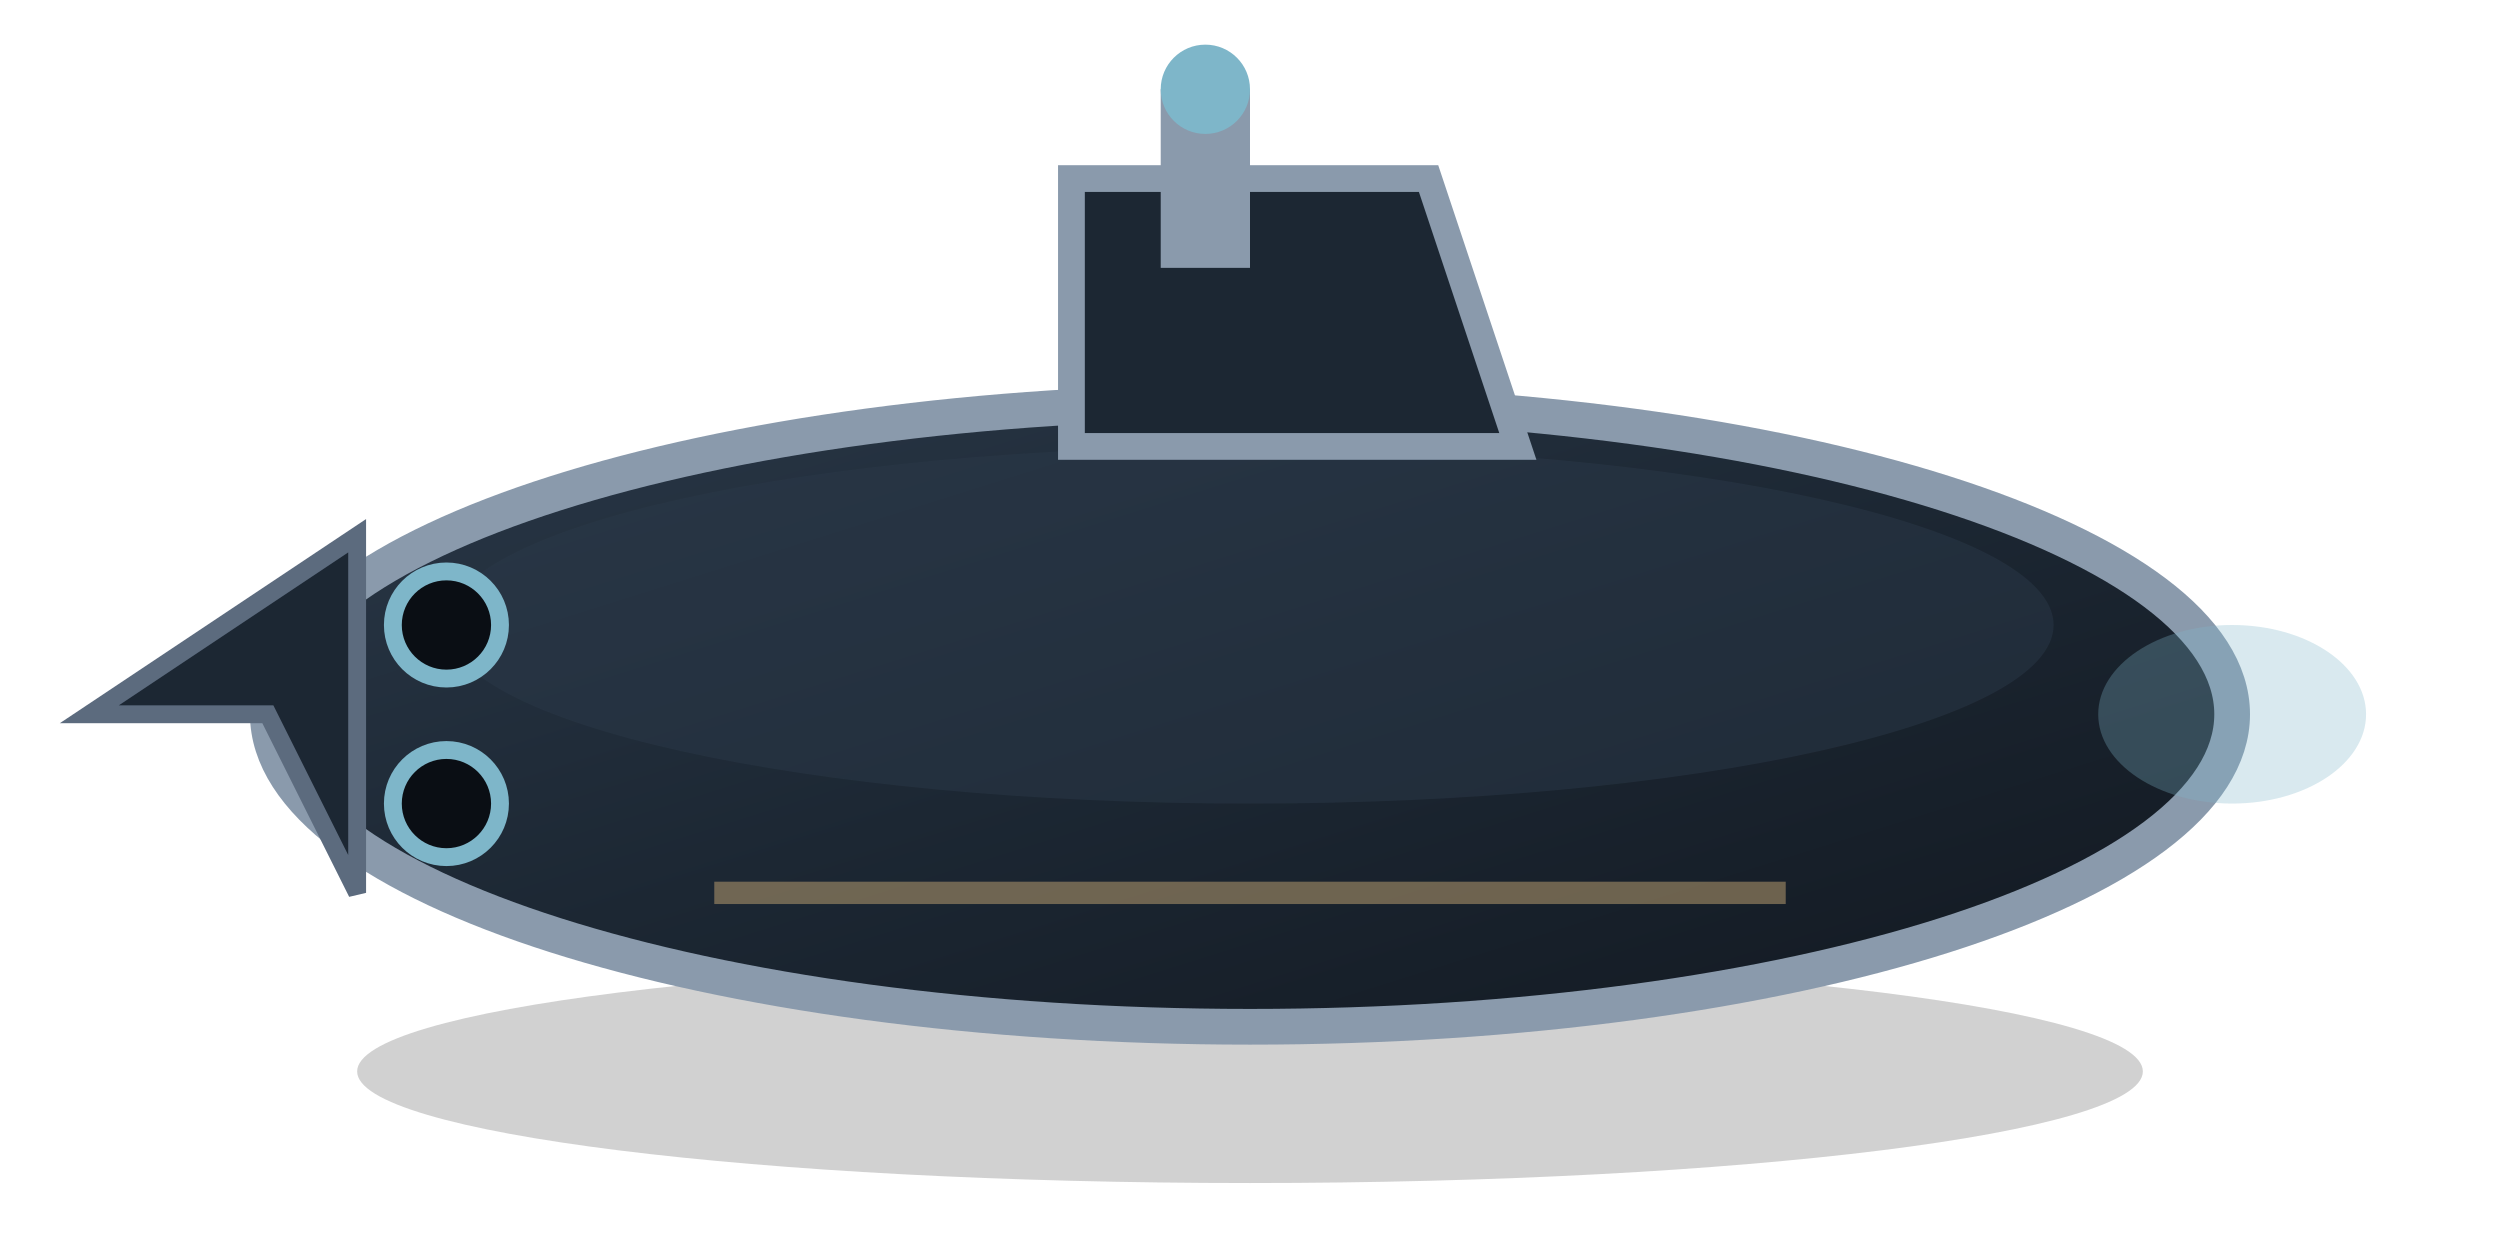
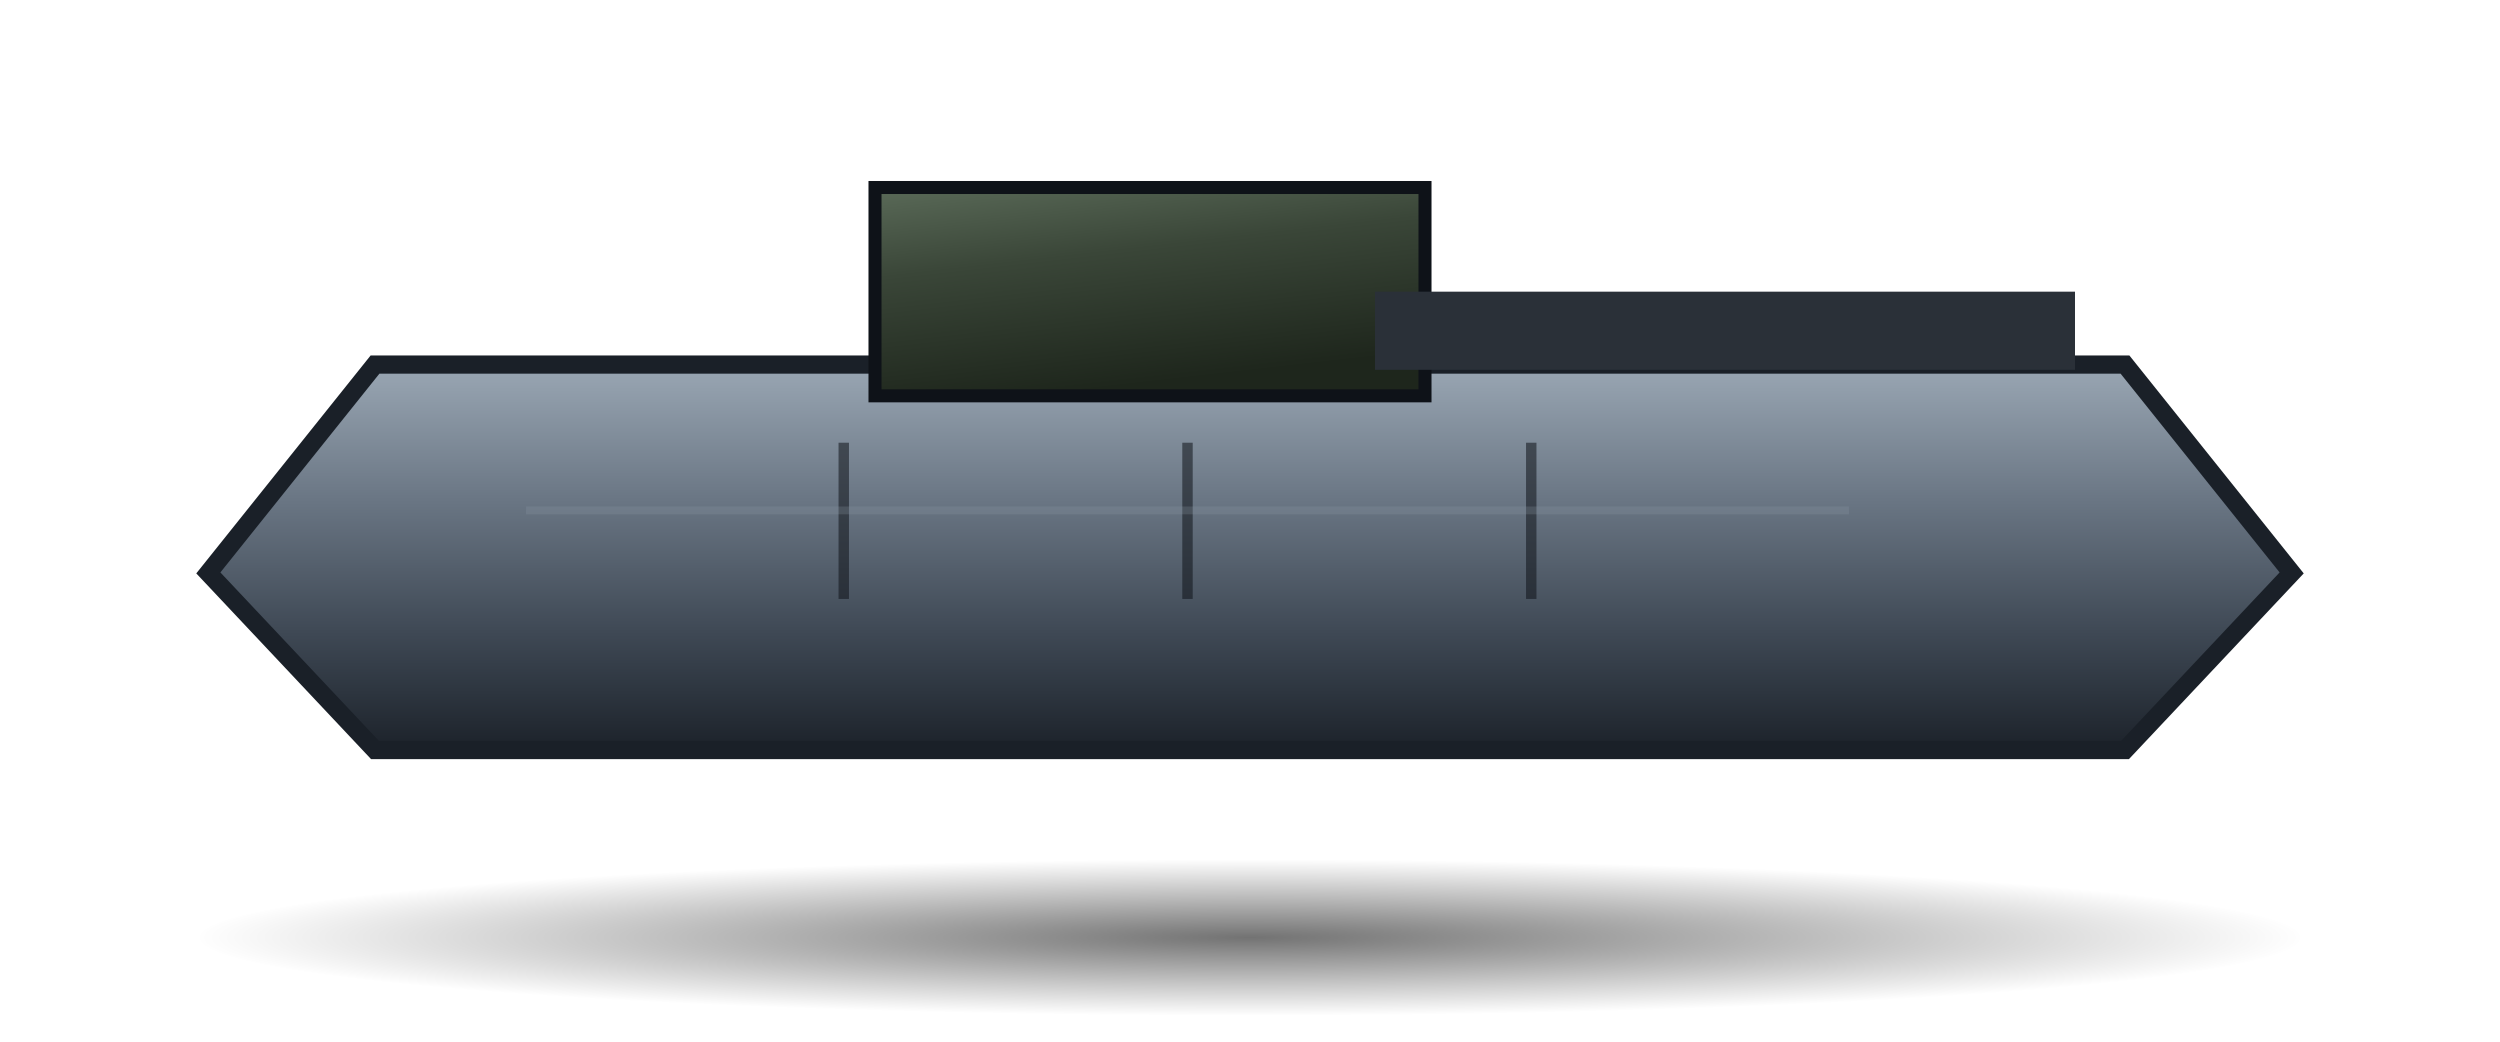
- <svg xmlns="http://www.w3.org/2000/svg" viewBox="0 0 56 28" width="56" height="28" fill="none">
+ <svg xmlns="http://www.w3.org/2000/svg" viewBox="0 0 96 40" width="96" height="40" fill="none">
  <defs>
-     <radialGradient id="padG" cx="50%" cy="50%" r="50%">
-       <stop offset="0%" stop-color="#1c2733" stop-opacity="0.9" />
-       <stop offset="100%" stop-color="#0a0e14" stop-opacity="0.2" />
+     <linearGradient id="steel" x1="0" y1="0" x2="0" y2="1">
+       <stop offset="0%" stop-color="#9aa7b4" />
+       <stop offset="35%" stop-color="#6a7684" />
+       <stop offset="70%" stop-color="#3e4854" />
+       <stop offset="100%" stop-color="#1c222a" />
+     </linearGradient>
+     <linearGradient id="steelSide" x1="0" y1="0" x2="1" y2="0">
+       <stop offset="0%" stop-color="#2a323c" />
+       <stop offset="45%" stop-color="#5c6876" />
+       <stop offset="100%" stop-color="#1a2028" />
+     </linearGradient>
+     <linearGradient id="armor" x1="0" y1="0" x2="0.3" y2="1">
+       <stop offset="0%" stop-color="#5a6a58" />
+       <stop offset="40%" stop-color="#3a4638" />
+       <stop offset="100%" stop-color="#1e261c" />
+     </linearGradient>
+     <linearGradient id="camo" x1="0" y1="0" x2="1" y2="1">
+       <stop offset="0%" stop-color="#4a5640" />
+       <stop offset="50%" stop-color="#2e382c" />
+       <stop offset="100%" stop-color="#1a2218" />
+     </linearGradient>
+     <linearGradient id="desert" x1="0" y1="0" x2="0" y2="1">
+       <stop offset="0%" stop-color="#8a7a5a" />
+       <stop offset="100%" stop-color="#4a4030" />
+     </linearGradient>
+     <linearGradient id="glass" x1="0" y1="0" x2="0" y2="1">
+       <stop offset="0%" stop-color="#a8d0e0" stop-opacity="0.85" />
+       <stop offset="55%" stop-color="#2a5060" stop-opacity="0.9" />
+       <stop offset="100%" stop-color="#0a1820" />
+     </linearGradient>
+     <linearGradient id="heat" x1="0" y1="1" x2="0" y2="0">
+       <stop offset="0%" stop-color="#ff6a20" stop-opacity="0.9" />
+       <stop offset="50%" stop-color="#ffc060" stop-opacity="0.5" />
+       <stop offset="100%" stop-color="#fff0c0" stop-opacity="0" />
+     </linearGradient>
+     <linearGradient id="muzzle" x1="0" y1="0.5" x2="1" y2="0.5">
+       <stop offset="0%" stop-color="#fff8e0" />
+       <stop offset="40%" stop-color="#ffb040" />
+       <stop offset="100%" stop-color="#ff6020" stop-opacity="0" />
+     </linearGradient>
+     <radialGradient id="shadow" cx="50%" cy="50%" r="50%">
+       <stop offset="0%" stop-color="#000" stop-opacity="0.55" />
+       <stop offset="100%" stop-color="#000" stop-opacity="0" />
    </radialGradient>
-     <radialGradient id="coreG" cx="40%" cy="35%" r="60%">
-       <stop offset="0%" stop-color="#d4eef5" />
-       <stop offset="45%" stop-color="#7eb6c9" />
-       <stop offset="100%" stop-color="#1a4050" stop-opacity="0.8" />
-     </radialGradient>
-     <linearGradient id="hullL" x1="0" y1="0" x2="1" y2="1">
-       <stop offset="0%" stop-color="#2a3848" />
-       <stop offset="50%" stop-color="#1c2733" />
-       <stop offset="100%" stop-color="#121820" />
-     </linearGradient>
-     <linearGradient id="steelL" x1="0" y1="0" x2="0" y2="1">
-       <stop offset="0%" stop-color="#b0bec8" />
-       <stop offset="40%" stop-color="#8a9aac" />
-       <stop offset="100%" stop-color="#5c6b7e" />
-     </linearGradient>
-     <linearGradient id="brassL" x1="0" y1="0" x2="0" y2="1">
-       <stop offset="0%" stop-color="#e0c9a0" />
-       <stop offset="100%" stop-color="#8a7350" />
-     </linearGradient>
-     <filter id="softGlow" x="-40%" y="-40%" width="180%" height="180%">
-       <feGaussianBlur stdDeviation="1.2" result="b" />
-       <feMerge>
-         <feMergeNode in="b" />
-         <feMergeNode in="SourceGraphic" />
-       </feMerge>
+     <filter id="soft" x="-20%" y="-20%" width="140%" height="140%">
+       <feGaussianBlur stdDeviation="0.6" />
    </filter>
  </defs>
-   <ellipse cx="28" cy="24" rx="20" ry="2.5" fill="rgba(0,0,0,0.45)" opacity="0.4" />
-   <ellipse cx="28" cy="16" rx="22" ry="7" fill="url(#hullL)" stroke="#8a9aac" stroke-width="0.8" />
-   <ellipse cx="28" cy="14" rx="18" ry="4" fill="#2a3848" opacity="0.5" />
-   <path d="M6 16 L2 16 L8 12 L8 20 Z" fill="#1c2733" stroke="#5c6b7e" stroke-width="0.4" />
-   <path d="M24 10 L24 4 L32 4 L34 10 Z" fill="#1c2733" stroke="#8a9aac" stroke-width="0.6" />
-   <rect x="26" y="2" width="2" height="4" fill="#8a9aac" />
-   <circle cx="27" cy="2" r="1" fill="#7eb6c9" />
-   <circle cx="10" cy="14" r="1.2" fill="#0a0e14" stroke="#7eb6c9" stroke-width="0.4" />
-   <circle cx="10" cy="18" r="1.2" fill="#0a0e14" stroke="#7eb6c9" stroke-width="0.4" />
-   <ellipse cx="50" cy="16" rx="3" ry="2" fill="#7eb6c9" opacity="0.3" />
-   <line x1="16" y1="20" x2="40" y2="20" stroke="#c4a574" stroke-width="0.5" opacity="0.5" />
+   <ellipse cx="48" cy="36" rx="40.32" ry="3" fill="url(#shadow)" />
+   <path d="M8 22 L14.4 14 L81.6 14 L88 22 L81.6 28.8 L14.4 28.8 Z" fill="url(#steel)" stroke="#1a2028" stroke-width="0.7" />
+   <rect x="33.6" y="7.2" width="21.12" height="8" fill="url(#armor)" stroke="#0e1218" stroke-width="0.5" />
+   <rect x="52.8" y="11.2" width="26.88" height="3" fill="#2a3038" />
+   <line x1="32.4" y1="17" x2="32.4" y2="23" stroke="#0e1218" stroke-width="0.4" opacity="0.55" />
+   <line x1="45.6" y1="17" x2="45.6" y2="23" stroke="#0e1218" stroke-width="0.4" opacity="0.55" />
+   <line x1="58.8" y1="17" x2="58.8" y2="23" stroke="#0e1218" stroke-width="0.4" opacity="0.55" />
+   <line x1="20.2" y1="19.6" x2="71" y2="19.6" stroke="#8a96a4" stroke-width="0.3" opacity="0.25" />
</svg>
